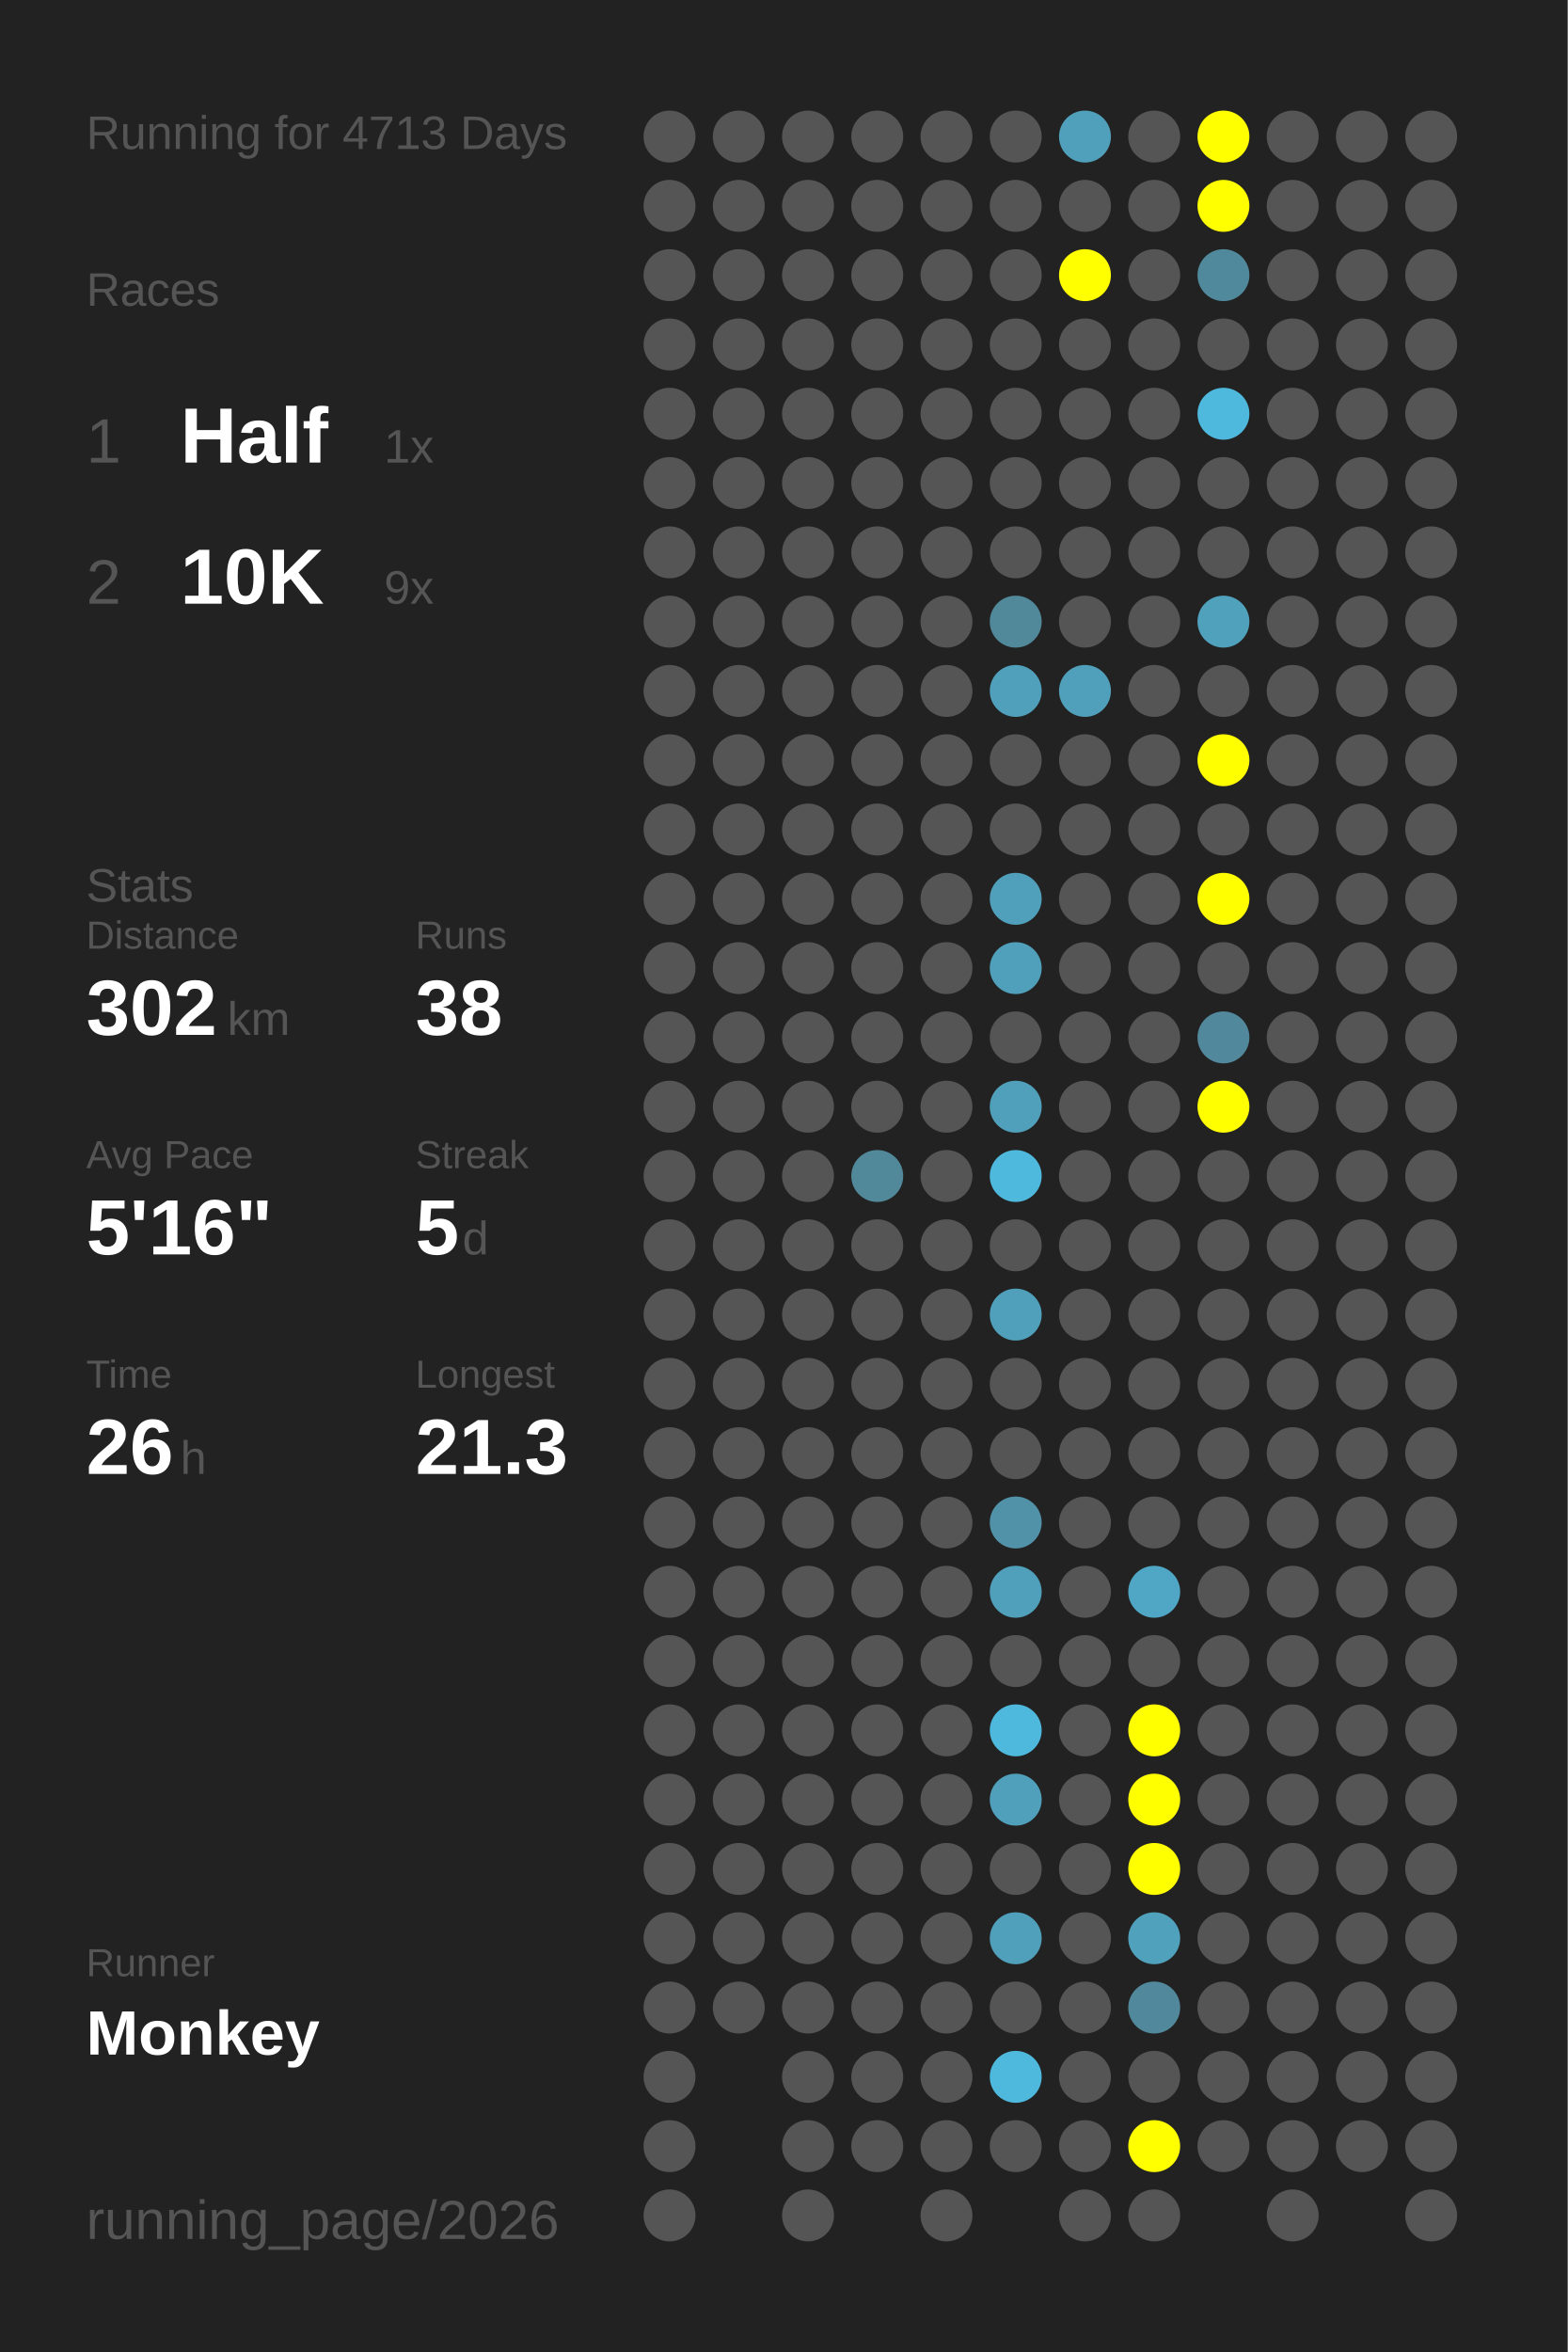
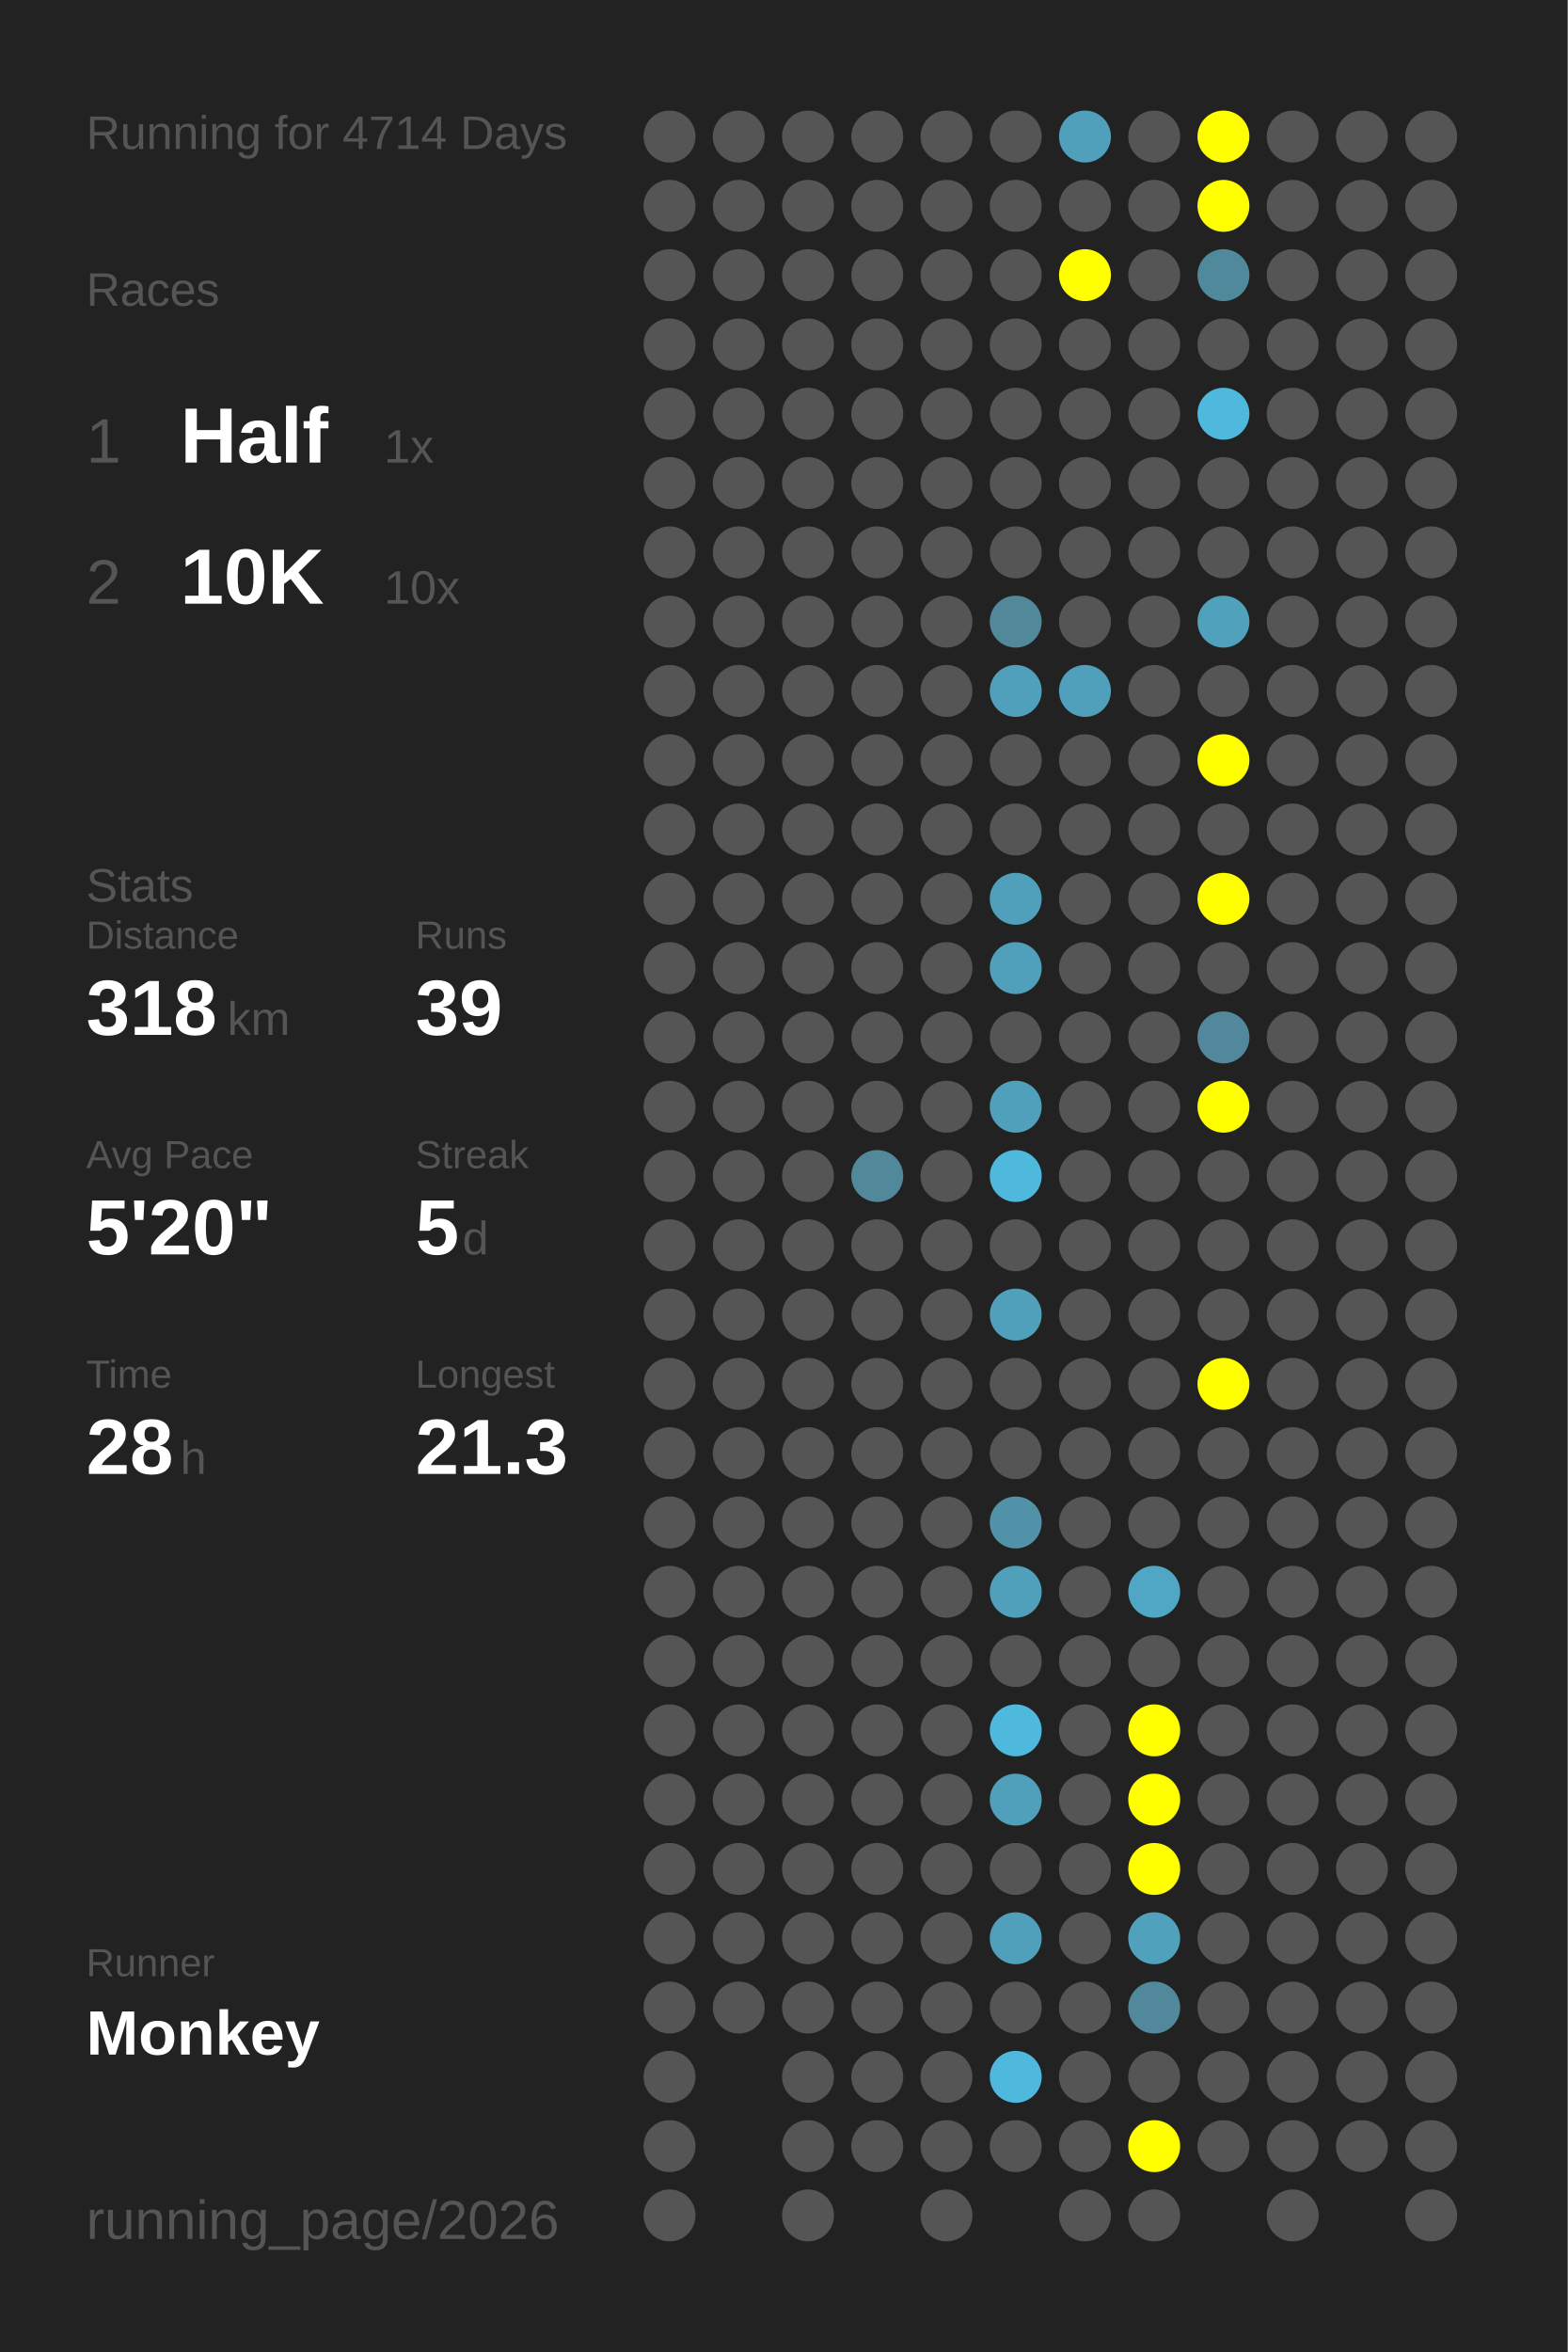
<svg xmlns="http://www.w3.org/2000/svg" baseProfile="full" height="300mm" version="1.1" viewBox="0,0,200,300" width="200mm">
  <defs />
  <rect fill="#222222" height="300" width="200" x="0" y="0" />
-   <text fill="#555555" style="font-size:6px; font-family:Arial;" x="11" y="19">Running for 4713 Days</text>
+   <text fill="#555555" style="font-size:6px; font-family:Arial;" x="11" y="19">Running for 4714 Days</text>
  <text fill="#555555" style="font-size:6px; font-family:Arial;" x="11" y="39">Races</text>
  <text fill="#555555" style="font-size:8px; font-family:Arial;" x="11" y="59">1</text>
  <text fill="#FFFFFF" style="font-size:10px; font-family:Arial; font-weight:bold;" x="23" y="59">Half</text>
  <text fill="#555555" style="font-size:6px; font-family:Arial;" x="49" y="59">1x</text>
  <text fill="#555555" style="font-size:8px; font-family:Arial;" x="11" y="77">2</text>
  <text fill="#FFFFFF" style="font-size:10px; font-family:Arial; font-weight:bold;" x="23" y="77">10K</text>
-   <text fill="#555555" style="font-size:6px; font-family:Arial;" x="49" y="77">9x</text>
+   <text fill="#555555" style="font-size:6px; font-family:Arial;" x="49" y="77">10x</text>
  <text fill="#555555" style="font-size:6px; font-family:Arial;" x="11" y="115">Stats</text>
  <text fill="#555555" style="font-size:5px; font-family:Arial;" x="11" y="121">Distance</text>
-   <text fill="#FFFFFF" style="font-size:10px; font-family:Arial; font-weight:bold;" x="11" y="132">302</text>
+   <text fill="#FFFFFF" style="font-size:10px; font-family:Arial; font-weight:bold;" x="11" y="132">318</text>
  <text fill="#555555" style="font-size:6px; font-family:Arial;" x="29" y="132">km</text>
  <text fill="#555555" style="font-size:5px; font-family:Arial;" x="53" y="121">Runs</text>
-   <text fill="#FFFFFF" style="font-size:10px; font-family:Arial; font-weight:bold;" x="53" y="132">38</text>
+   <text fill="#FFFFFF" style="font-size:10px; font-family:Arial; font-weight:bold;" x="53" y="132">39</text>
  <text fill="#555555" style="font-size:5px; font-family:Arial;" x="11" y="149">Avg Pace</text>
-   <text fill="#FFFFFF" style="font-size:10px; font-family:Arial; font-weight:bold;" x="11" y="160">5'16"</text>
+   <text fill="#FFFFFF" style="font-size:10px; font-family:Arial; font-weight:bold;" x="11" y="160">5'20"</text>
  <text fill="#555555" style="font-size:5px; font-family:Arial;" x="53" y="149">Streak</text>
  <text fill="#FFFFFF" style="font-size:10px; font-family:Arial; font-weight:bold;" x="53" y="160">5</text>
  <text fill="#555555" style="font-size:6px; font-family:Arial;" x="59" y="160">d</text>
  <text fill="#555555" style="font-size:5px; font-family:Arial;" x="11" y="177">Time</text>
-   <text fill="#FFFFFF" style="font-size:10px; font-family:Arial; font-weight:bold;" x="11" y="188">26</text>
+   <text fill="#FFFFFF" style="font-size:10px; font-family:Arial; font-weight:bold;" x="11" y="188">28</text>
  <text fill="#555555" style="font-size:6px; font-family:Arial;" x="23" y="188">h</text>
  <text fill="#555555" style="font-size:5px; font-family:Arial;" x="53" y="177">Longest</text>
  <text fill="#FFFFFF" style="font-size:10px; font-family:Arial; font-weight:bold;" x="53" y="188">21.3</text>
  <text fill="#555555" style="font-size:5px; font-family:Arial;" x="11" y="252.065">Runner</text>
  <text fill="#FFFFFF" style="font-size:8px; font-family:Arial; font-weight:bold;" x="11" y="262.065">Monkey</text>
  <text fill="#555555" style="font-size:7px; font-family:Arial;" x="11" y="285.581">running_page/2026</text>
  <circle cx="85.417" cy="17.419" fill="#555555" r="3.312" />
  <circle cx="85.417" cy="26.258" fill="#555555" r="3.312" />
  <circle cx="85.417" cy="35.097" fill="#555555" r="3.312" />
  <circle cx="85.417" cy="43.935" fill="#555555" r="3.312" />
  <circle cx="85.417" cy="52.774" fill="#555555" r="3.312" />
  <circle cx="85.417" cy="61.613" fill="#555555" r="3.312" />
  <circle cx="85.417" cy="70.452" fill="#555555" r="3.312" />
  <circle cx="85.417" cy="79.29" fill="#555555" r="3.312" />
  <circle cx="85.417" cy="88.129" fill="#555555" r="3.312" />
  <circle cx="85.417" cy="96.968" fill="#555555" r="3.312" />
  <circle cx="85.417" cy="105.806" fill="#555555" r="3.312" />
  <circle cx="85.417" cy="114.645" fill="#555555" r="3.312" />
  <circle cx="85.417" cy="123.484" fill="#555555" r="3.312" />
  <circle cx="85.417" cy="132.323" fill="#555555" r="3.312" />
  <circle cx="85.417" cy="141.161" fill="#555555" r="3.312" />
  <circle cx="85.417" cy="150" fill="#555555" r="3.312" />
  <circle cx="85.417" cy="158.839" fill="#555555" r="3.312" />
  <circle cx="85.417" cy="167.677" fill="#555555" r="3.312" />
  <circle cx="85.417" cy="176.516" fill="#555555" r="3.312" />
  <circle cx="85.417" cy="185.355" fill="#555555" r="3.312" />
  <circle cx="85.417" cy="194.194" fill="#555555" r="3.312" />
  <circle cx="85.417" cy="203.032" fill="#555555" r="3.312" />
  <circle cx="85.417" cy="211.871" fill="#555555" r="3.312" />
  <circle cx="85.417" cy="220.71" fill="#555555" r="3.312" />
  <circle cx="85.417" cy="229.548" fill="#555555" r="3.312" />
  <circle cx="85.417" cy="238.387" fill="#555555" r="3.312" />
  <circle cx="85.417" cy="247.226" fill="#555555" r="3.312" />
  <circle cx="85.417" cy="256.065" fill="#555555" r="3.312" />
  <circle cx="85.417" cy="264.903" fill="#555555" r="3.312" />
  <circle cx="85.417" cy="273.742" fill="#555555" r="3.312" />
  <circle cx="85.417" cy="282.581" fill="#555555" r="3.312" />
  <circle cx="94.25" cy="17.419" fill="#555555" r="3.312" />
  <circle cx="94.25" cy="26.258" fill="#555555" r="3.312" />
  <circle cx="94.25" cy="35.097" fill="#555555" r="3.312" />
  <circle cx="94.25" cy="43.935" fill="#555555" r="3.312" />
  <circle cx="94.25" cy="52.774" fill="#555555" r="3.312" />
  <circle cx="94.25" cy="61.613" fill="#555555" r="3.312" />
  <circle cx="94.25" cy="70.452" fill="#555555" r="3.312" />
  <circle cx="94.25" cy="79.29" fill="#555555" r="3.312" />
  <circle cx="94.25" cy="88.129" fill="#555555" r="3.312" />
  <circle cx="94.25" cy="96.968" fill="#555555" r="3.312" />
  <circle cx="94.25" cy="105.806" fill="#555555" r="3.312" />
  <circle cx="94.25" cy="114.645" fill="#555555" r="3.312" />
  <circle cx="94.25" cy="123.484" fill="#555555" r="3.312" />
  <circle cx="94.25" cy="132.323" fill="#555555" r="3.312" />
  <circle cx="94.25" cy="141.161" fill="#555555" r="3.312" />
  <circle cx="94.25" cy="150" fill="#555555" r="3.312" />
  <circle cx="94.25" cy="158.839" fill="#555555" r="3.312" />
  <circle cx="94.25" cy="167.677" fill="#555555" r="3.312" />
  <circle cx="94.25" cy="176.516" fill="#555555" r="3.312" />
  <circle cx="94.25" cy="185.355" fill="#555555" r="3.312" />
  <circle cx="94.25" cy="194.194" fill="#555555" r="3.312" />
  <circle cx="94.25" cy="203.032" fill="#555555" r="3.312" />
  <circle cx="94.25" cy="211.871" fill="#555555" r="3.312" />
  <circle cx="94.25" cy="220.71" fill="#555555" r="3.312" />
  <circle cx="94.25" cy="229.548" fill="#555555" r="3.312" />
  <circle cx="94.25" cy="238.387" fill="#555555" r="3.312" />
  <circle cx="94.25" cy="247.226" fill="#555555" r="3.312" />
  <circle cx="94.25" cy="256.065" fill="#555555" r="3.312" />
  <circle cx="103.083" cy="17.419" fill="#555555" r="3.312" />
  <circle cx="103.083" cy="26.258" fill="#555555" r="3.312" />
  <circle cx="103.083" cy="35.097" fill="#555555" r="3.312" />
  <circle cx="103.083" cy="43.935" fill="#555555" r="3.312" />
  <circle cx="103.083" cy="52.774" fill="#555555" r="3.312" />
  <circle cx="103.083" cy="61.613" fill="#555555" r="3.312" />
  <circle cx="103.083" cy="70.452" fill="#555555" r="3.312" />
  <circle cx="103.083" cy="79.29" fill="#555555" r="3.312" />
  <circle cx="103.083" cy="88.129" fill="#555555" r="3.312" />
  <circle cx="103.083" cy="96.968" fill="#555555" r="3.312" />
  <circle cx="103.083" cy="105.806" fill="#555555" r="3.312" />
  <circle cx="103.083" cy="114.645" fill="#555555" r="3.312" />
  <circle cx="103.083" cy="123.484" fill="#555555" r="3.312" />
  <circle cx="103.083" cy="132.323" fill="#555555" r="3.312" />
  <circle cx="103.083" cy="141.161" fill="#555555" r="3.312" />
  <circle cx="103.083" cy="150" fill="#555555" r="3.312" />
  <circle cx="103.083" cy="158.839" fill="#555555" r="3.312" />
  <circle cx="103.083" cy="167.677" fill="#555555" r="3.312" />
  <circle cx="103.083" cy="176.516" fill="#555555" r="3.312" />
  <circle cx="103.083" cy="185.355" fill="#555555" r="3.312" />
  <circle cx="103.083" cy="194.194" fill="#555555" r="3.312" />
  <circle cx="103.083" cy="203.032" fill="#555555" r="3.312" />
  <circle cx="103.083" cy="211.871" fill="#555555" r="3.312" />
  <circle cx="103.083" cy="220.71" fill="#555555" r="3.312" />
  <circle cx="103.083" cy="229.548" fill="#555555" r="3.312" />
  <circle cx="103.083" cy="238.387" fill="#555555" r="3.312" />
  <circle cx="103.083" cy="247.226" fill="#555555" r="3.312" />
  <circle cx="103.083" cy="256.065" fill="#555555" r="3.312" />
  <circle cx="103.083" cy="264.903" fill="#555555" r="3.312" />
  <circle cx="103.083" cy="273.742" fill="#555555" r="3.312" />
  <circle cx="103.083" cy="282.581" fill="#555555" r="3.312" />
  <circle cx="111.917" cy="17.419" fill="#555555" r="3.312" />
  <circle cx="111.917" cy="26.258" fill="#555555" r="3.312" />
  <circle cx="111.917" cy="35.097" fill="#555555" r="3.312" />
  <circle cx="111.917" cy="43.935" fill="#555555" r="3.312" />
  <circle cx="111.917" cy="52.774" fill="#555555" r="3.312" />
  <circle cx="111.917" cy="61.613" fill="#555555" r="3.312" />
  <circle cx="111.917" cy="70.452" fill="#555555" r="3.312" />
  <circle cx="111.917" cy="79.29" fill="#555555" r="3.312" />
  <circle cx="111.917" cy="88.129" fill="#555555" r="3.312" />
  <circle cx="111.917" cy="96.968" fill="#555555" r="3.312" />
  <circle cx="111.917" cy="105.806" fill="#555555" r="3.312" />
  <circle cx="111.917" cy="114.645" fill="#555555" r="3.312" />
  <circle cx="111.917" cy="123.484" fill="#555555" r="3.312" />
  <circle cx="111.917" cy="132.323" fill="#555555" r="3.312" />
  <circle cx="111.917" cy="141.161" fill="#555555" r="3.312" />
  <circle cx="111.917" cy="150" fill="#51899b" r="3.312" />
  <circle cx="111.917" cy="158.839" fill="#555555" r="3.312" />
  <circle cx="111.917" cy="167.677" fill="#555555" r="3.312" />
  <circle cx="111.917" cy="176.516" fill="#555555" r="3.312" />
  <circle cx="111.917" cy="185.355" fill="#555555" r="3.312" />
  <circle cx="111.917" cy="194.194" fill="#555555" r="3.312" />
  <circle cx="111.917" cy="203.032" fill="#555555" r="3.312" />
  <circle cx="111.917" cy="211.871" fill="#555555" r="3.312" />
  <circle cx="111.917" cy="220.71" fill="#555555" r="3.312" />
  <circle cx="111.917" cy="229.548" fill="#555555" r="3.312" />
  <circle cx="111.917" cy="238.387" fill="#555555" r="3.312" />
  <circle cx="111.917" cy="247.226" fill="#555555" r="3.312" />
  <circle cx="111.917" cy="256.065" fill="#555555" r="3.312" />
  <circle cx="111.917" cy="264.903" fill="#555555" r="3.312" />
  <circle cx="111.917" cy="273.742" fill="#555555" r="3.312" />
  <circle cx="120.75" cy="17.419" fill="#555555" r="3.312" />
  <circle cx="120.75" cy="26.258" fill="#555555" r="3.312" />
  <circle cx="120.75" cy="35.097" fill="#555555" r="3.312" />
  <circle cx="120.75" cy="43.935" fill="#555555" r="3.312" />
  <circle cx="120.75" cy="52.774" fill="#555555" r="3.312" />
  <circle cx="120.75" cy="61.613" fill="#555555" r="3.312" />
  <circle cx="120.75" cy="70.452" fill="#555555" r="3.312" />
  <circle cx="120.75" cy="79.29" fill="#555555" r="3.312" />
  <circle cx="120.75" cy="88.129" fill="#555555" r="3.312" />
  <circle cx="120.75" cy="96.968" fill="#555555" r="3.312" />
  <circle cx="120.75" cy="105.806" fill="#555555" r="3.312" />
  <circle cx="120.75" cy="114.645" fill="#555555" r="3.312" />
  <circle cx="120.75" cy="123.484" fill="#555555" r="3.312" />
  <circle cx="120.75" cy="132.323" fill="#555555" r="3.312" />
  <circle cx="120.75" cy="141.161" fill="#555555" r="3.312" />
  <circle cx="120.75" cy="150" fill="#555555" r="3.312" />
  <circle cx="120.75" cy="158.839" fill="#555555" r="3.312" />
  <circle cx="120.75" cy="167.677" fill="#555555" r="3.312" />
  <circle cx="120.75" cy="176.516" fill="#555555" r="3.312" />
  <circle cx="120.75" cy="185.355" fill="#555555" r="3.312" />
  <circle cx="120.75" cy="194.194" fill="#555555" r="3.312" />
  <circle cx="120.75" cy="203.032" fill="#555555" r="3.312" />
  <circle cx="120.75" cy="211.871" fill="#555555" r="3.312" />
  <circle cx="120.75" cy="220.71" fill="#555555" r="3.312" />
  <circle cx="120.75" cy="229.548" fill="#555555" r="3.312" />
  <circle cx="120.75" cy="238.387" fill="#555555" r="3.312" />
  <circle cx="120.75" cy="247.226" fill="#555555" r="3.312" />
  <circle cx="120.75" cy="256.065" fill="#555555" r="3.312" />
  <circle cx="120.75" cy="264.903" fill="#555555" r="3.312" />
  <circle cx="120.75" cy="273.742" fill="#555555" r="3.312" />
  <circle cx="120.75" cy="282.581" fill="#555555" r="3.312" />
  <circle cx="129.583" cy="17.419" fill="#555555" r="3.312" />
  <circle cx="129.583" cy="26.258" fill="#555555" r="3.312" />
  <circle cx="129.583" cy="35.097" fill="#555555" r="3.312" />
  <circle cx="129.583" cy="43.935" fill="#555555" r="3.312" />
  <circle cx="129.583" cy="52.774" fill="#555555" r="3.312" />
  <circle cx="129.583" cy="61.613" fill="#555555" r="3.312" />
  <circle cx="129.583" cy="70.452" fill="#555555" r="3.312" />
  <circle cx="129.583" cy="79.29" fill="#51889a" r="3.312" />
  <circle cx="129.583" cy="88.129" fill="#50a0bb" r="3.312" />
  <circle cx="129.583" cy="96.968" fill="#555555" r="3.312" />
  <circle cx="129.583" cy="105.806" fill="#555555" r="3.312" />
  <circle cx="129.583" cy="114.645" fill="#50a0bb" r="3.312" />
  <circle cx="129.583" cy="123.484" fill="#50a0bb" r="3.312" />
  <circle cx="129.583" cy="132.323" fill="#555555" r="3.312" />
  <circle cx="129.583" cy="141.161" fill="#50a0bb" r="3.312" />
  <circle cx="129.583" cy="150" fill="#4eb9dd" r="3.312" />
  <circle cx="129.583" cy="158.839" fill="#555555" r="3.312" />
  <circle cx="129.583" cy="167.677" fill="#50a0bb" r="3.312" />
  <circle cx="129.583" cy="176.516" fill="#555555" r="3.312" />
  <circle cx="129.583" cy="185.355" fill="#555555" r="3.312" />
  <circle cx="129.583" cy="194.194" fill="#5192a9" r="3.312" />
  <circle cx="129.583" cy="203.032" fill="#50a0bb" r="3.312" />
  <circle cx="129.583" cy="211.871" fill="#555555" r="3.312" />
  <circle cx="129.583" cy="220.71" fill="#4eb9dd" r="3.312" />
  <circle cx="129.583" cy="229.548" fill="#50a0bb" r="3.312" />
  <circle cx="129.583" cy="238.387" fill="#555555" r="3.312" />
  <circle cx="129.583" cy="247.226" fill="#50a0bb" r="3.312" />
  <circle cx="129.583" cy="256.065" fill="#555555" r="3.312" />
  <circle cx="129.583" cy="264.903" fill="#4eb9dd" r="3.312" />
  <circle cx="129.583" cy="273.742" fill="#555555" r="3.312" />
  <circle cx="138.417" cy="17.419" fill="#50a0bb" r="3.312" />
  <circle cx="138.417" cy="26.258" fill="#555555" r="3.312" />
  <circle cx="138.417" cy="35.097" fill="#FFFF00" r="3.312" />
  <circle cx="138.417" cy="43.935" fill="#555555" r="3.312" />
  <circle cx="138.417" cy="52.774" fill="#555555" r="3.312" />
  <circle cx="138.417" cy="61.613" fill="#555555" r="3.312" />
  <circle cx="138.417" cy="70.452" fill="#555555" r="3.312" />
  <circle cx="138.417" cy="79.29" fill="#555555" r="3.312" />
  <circle cx="138.417" cy="88.129" fill="#50a0bb" r="3.312" />
  <circle cx="138.417" cy="96.968" fill="#555555" r="3.312" />
  <circle cx="138.417" cy="105.806" fill="#555555" r="3.312" />
  <circle cx="138.417" cy="114.645" fill="#555555" r="3.312" />
  <circle cx="138.417" cy="123.484" fill="#555555" r="3.312" />
  <circle cx="138.417" cy="132.323" fill="#555555" r="3.312" />
  <circle cx="138.417" cy="141.161" fill="#555555" r="3.312" />
  <circle cx="138.417" cy="150" fill="#555555" r="3.312" />
  <circle cx="138.417" cy="158.839" fill="#555555" r="3.312" />
  <circle cx="138.417" cy="167.677" fill="#555555" r="3.312" />
  <circle cx="138.417" cy="176.516" fill="#555555" r="3.312" />
  <circle cx="138.417" cy="185.355" fill="#555555" r="3.312" />
  <circle cx="138.417" cy="194.194" fill="#555555" r="3.312" />
  <circle cx="138.417" cy="203.032" fill="#555555" r="3.312" />
  <circle cx="138.417" cy="211.871" fill="#555555" r="3.312" />
  <circle cx="138.417" cy="220.71" fill="#555555" r="3.312" />
  <circle cx="138.417" cy="229.548" fill="#555555" r="3.312" />
  <circle cx="138.417" cy="238.387" fill="#555555" r="3.312" />
  <circle cx="138.417" cy="247.226" fill="#555555" r="3.312" />
  <circle cx="138.417" cy="256.065" fill="#555555" r="3.312" />
  <circle cx="138.417" cy="264.903" fill="#555555" r="3.312" />
  <circle cx="138.417" cy="273.742" fill="#555555" r="3.312" />
  <circle cx="138.417" cy="282.581" fill="#555555" r="3.312" />
  <circle cx="147.25" cy="17.419" fill="#555555" r="3.312" />
  <circle cx="147.25" cy="26.258" fill="#555555" r="3.312" />
  <circle cx="147.25" cy="35.097" fill="#555555" r="3.312" />
  <circle cx="147.25" cy="43.935" fill="#555555" r="3.312" />
  <circle cx="147.25" cy="52.774" fill="#555555" r="3.312" />
  <circle cx="147.25" cy="61.613" fill="#555555" r="3.312" />
  <circle cx="147.25" cy="70.452" fill="#555555" r="3.312" />
  <circle cx="147.25" cy="79.29" fill="#555555" r="3.312" />
  <circle cx="147.25" cy="88.129" fill="#555555" r="3.312" />
  <circle cx="147.25" cy="96.968" fill="#555555" r="3.312" />
  <circle cx="147.25" cy="105.806" fill="#555555" r="3.312" />
  <circle cx="147.25" cy="114.645" fill="#555555" r="3.312" />
  <circle cx="147.25" cy="123.484" fill="#555555" r="3.312" />
  <circle cx="147.25" cy="132.323" fill="#555555" r="3.312" />
  <circle cx="147.25" cy="141.161" fill="#555555" r="3.312" />
  <circle cx="147.25" cy="150" fill="#555555" r="3.312" />
  <circle cx="147.25" cy="158.839" fill="#555555" r="3.312" />
  <circle cx="147.25" cy="167.677" fill="#555555" r="3.312" />
  <circle cx="147.25" cy="176.516" fill="#555555" r="3.312" />
  <circle cx="147.25" cy="185.355" fill="#555555" r="3.312" />
  <circle cx="147.25" cy="194.194" fill="#555555" r="3.312" />
  <circle cx="147.25" cy="203.032" fill="#4fa7c5" r="3.312" />
  <circle cx="147.25" cy="211.871" fill="#555555" r="3.312" />
  <circle cx="147.25" cy="220.71" fill="#FFFF00" r="3.312" />
  <circle cx="147.25" cy="229.548" fill="#FFFF00" r="3.312" />
  <circle cx="147.25" cy="238.387" fill="#FFFF00" r="3.312" />
  <circle cx="147.25" cy="247.226" fill="#50a1bc" r="3.312" />
  <circle cx="147.25" cy="256.065" fill="#51889b" r="3.312" />
  <circle cx="147.25" cy="264.903" fill="#555555" r="3.312" />
  <circle cx="147.25" cy="273.742" fill="#FFFF00" r="3.312" />
  <circle cx="147.25" cy="282.581" fill="#555555" r="3.312" />
  <circle cx="156.083" cy="17.419" fill="#FFFF00" r="3.312" />
  <circle cx="156.083" cy="26.258" fill="#FFFF00" r="3.312" />
  <circle cx="156.083" cy="35.097" fill="#51899c" r="3.312" />
  <circle cx="156.083" cy="43.935" fill="#555555" r="3.312" />
  <circle cx="156.083" cy="52.774" fill="#4eb9dd" r="3.312" />
  <circle cx="156.083" cy="61.613" fill="#555555" r="3.312" />
  <circle cx="156.083" cy="70.452" fill="#555555" r="3.312" />
  <circle cx="156.083" cy="79.29" fill="#50a1bc" r="3.312" />
  <circle cx="156.083" cy="88.129" fill="#555555" r="3.312" />
  <circle cx="156.083" cy="96.968" fill="#FFFF00" r="3.312" />
  <circle cx="156.083" cy="105.806" fill="#555555" r="3.312" />
  <circle cx="156.083" cy="114.645" fill="#FFFF00" r="3.312" />
  <circle cx="156.083" cy="123.484" fill="#555555" r="3.312" />
  <circle cx="156.083" cy="132.323" fill="#51889b" r="3.312" />
  <circle cx="156.083" cy="141.161" fill="#FFFF00" r="3.312" />
  <circle cx="156.083" cy="150" fill="#555555" r="3.312" />
  <circle cx="156.083" cy="158.839" fill="#555555" r="3.312" />
  <circle cx="156.083" cy="167.677" fill="#555555" r="3.312" />
-   <circle cx="156.083" cy="176.516" fill="#555555" r="3.312" />
+   <circle cx="156.083" cy="176.516" fill="#FFFF00" r="3.312" />
  <circle cx="156.083" cy="185.355" fill="#555555" r="3.312" />
  <circle cx="156.083" cy="194.194" fill="#555555" r="3.312" />
  <circle cx="156.083" cy="203.032" fill="#555555" r="3.312" />
  <circle cx="156.083" cy="211.871" fill="#555555" r="3.312" />
  <circle cx="156.083" cy="220.71" fill="#555555" r="3.312" />
  <circle cx="156.083" cy="229.548" fill="#555555" r="3.312" />
  <circle cx="156.083" cy="238.387" fill="#555555" r="3.312" />
  <circle cx="156.083" cy="247.226" fill="#555555" r="3.312" />
  <circle cx="156.083" cy="256.065" fill="#555555" r="3.312" />
  <circle cx="156.083" cy="264.903" fill="#555555" r="3.312" />
  <circle cx="156.083" cy="273.742" fill="#555555" r="3.312" />
  <circle cx="164.917" cy="17.419" fill="#555555" r="3.312" />
  <circle cx="164.917" cy="26.258" fill="#555555" r="3.312" />
  <circle cx="164.917" cy="35.097" fill="#555555" r="3.312" />
  <circle cx="164.917" cy="43.935" fill="#555555" r="3.312" />
  <circle cx="164.917" cy="52.774" fill="#555555" r="3.312" />
  <circle cx="164.917" cy="61.613" fill="#555555" r="3.312" />
  <circle cx="164.917" cy="70.452" fill="#555555" r="3.312" />
  <circle cx="164.917" cy="79.29" fill="#555555" r="3.312" />
  <circle cx="164.917" cy="88.129" fill="#555555" r="3.312" />
  <circle cx="164.917" cy="96.968" fill="#555555" r="3.312" />
  <circle cx="164.917" cy="105.806" fill="#555555" r="3.312" />
  <circle cx="164.917" cy="114.645" fill="#555555" r="3.312" />
  <circle cx="164.917" cy="123.484" fill="#555555" r="3.312" />
  <circle cx="164.917" cy="132.323" fill="#555555" r="3.312" />
  <circle cx="164.917" cy="141.161" fill="#555555" r="3.312" />
  <circle cx="164.917" cy="150" fill="#555555" r="3.312" />
  <circle cx="164.917" cy="158.839" fill="#555555" r="3.312" />
  <circle cx="164.917" cy="167.677" fill="#555555" r="3.312" />
  <circle cx="164.917" cy="176.516" fill="#555555" r="3.312" />
  <circle cx="164.917" cy="185.355" fill="#555555" r="3.312" />
  <circle cx="164.917" cy="194.194" fill="#555555" r="3.312" />
  <circle cx="164.917" cy="203.032" fill="#555555" r="3.312" />
  <circle cx="164.917" cy="211.871" fill="#555555" r="3.312" />
  <circle cx="164.917" cy="220.71" fill="#555555" r="3.312" />
  <circle cx="164.917" cy="229.548" fill="#555555" r="3.312" />
  <circle cx="164.917" cy="238.387" fill="#555555" r="3.312" />
  <circle cx="164.917" cy="247.226" fill="#555555" r="3.312" />
  <circle cx="164.917" cy="256.065" fill="#555555" r="3.312" />
  <circle cx="164.917" cy="264.903" fill="#555555" r="3.312" />
  <circle cx="164.917" cy="273.742" fill="#555555" r="3.312" />
  <circle cx="164.917" cy="282.581" fill="#555555" r="3.312" />
  <circle cx="173.75" cy="17.419" fill="#555555" r="3.312" />
  <circle cx="173.75" cy="26.258" fill="#555555" r="3.312" />
  <circle cx="173.75" cy="35.097" fill="#555555" r="3.312" />
  <circle cx="173.75" cy="43.935" fill="#555555" r="3.312" />
  <circle cx="173.75" cy="52.774" fill="#555555" r="3.312" />
  <circle cx="173.75" cy="61.613" fill="#555555" r="3.312" />
  <circle cx="173.75" cy="70.452" fill="#555555" r="3.312" />
  <circle cx="173.75" cy="79.29" fill="#555555" r="3.312" />
  <circle cx="173.75" cy="88.129" fill="#555555" r="3.312" />
  <circle cx="173.75" cy="96.968" fill="#555555" r="3.312" />
  <circle cx="173.75" cy="105.806" fill="#555555" r="3.312" />
  <circle cx="173.75" cy="114.645" fill="#555555" r="3.312" />
  <circle cx="173.75" cy="123.484" fill="#555555" r="3.312" />
  <circle cx="173.75" cy="132.323" fill="#555555" r="3.312" />
  <circle cx="173.75" cy="141.161" fill="#555555" r="3.312" />
  <circle cx="173.75" cy="150" fill="#555555" r="3.312" />
  <circle cx="173.75" cy="158.839" fill="#555555" r="3.312" />
  <circle cx="173.75" cy="167.677" fill="#555555" r="3.312" />
  <circle cx="173.75" cy="176.516" fill="#555555" r="3.312" />
  <circle cx="173.75" cy="185.355" fill="#555555" r="3.312" />
  <circle cx="173.75" cy="194.194" fill="#555555" r="3.312" />
  <circle cx="173.75" cy="203.032" fill="#555555" r="3.312" />
  <circle cx="173.75" cy="211.871" fill="#555555" r="3.312" />
  <circle cx="173.75" cy="220.71" fill="#555555" r="3.312" />
  <circle cx="173.75" cy="229.548" fill="#555555" r="3.312" />
  <circle cx="173.75" cy="238.387" fill="#555555" r="3.312" />
  <circle cx="173.75" cy="247.226" fill="#555555" r="3.312" />
  <circle cx="173.75" cy="256.065" fill="#555555" r="3.312" />
  <circle cx="173.75" cy="264.903" fill="#555555" r="3.312" />
  <circle cx="173.75" cy="273.742" fill="#555555" r="3.312" />
  <circle cx="182.583" cy="17.419" fill="#555555" r="3.312" />
  <circle cx="182.583" cy="26.258" fill="#555555" r="3.312" />
  <circle cx="182.583" cy="35.097" fill="#555555" r="3.312" />
  <circle cx="182.583" cy="43.935" fill="#555555" r="3.312" />
  <circle cx="182.583" cy="52.774" fill="#555555" r="3.312" />
  <circle cx="182.583" cy="61.613" fill="#555555" r="3.312" />
  <circle cx="182.583" cy="70.452" fill="#555555" r="3.312" />
  <circle cx="182.583" cy="79.29" fill="#555555" r="3.312" />
  <circle cx="182.583" cy="88.129" fill="#555555" r="3.312" />
  <circle cx="182.583" cy="96.968" fill="#555555" r="3.312" />
  <circle cx="182.583" cy="105.806" fill="#555555" r="3.312" />
  <circle cx="182.583" cy="114.645" fill="#555555" r="3.312" />
  <circle cx="182.583" cy="123.484" fill="#555555" r="3.312" />
  <circle cx="182.583" cy="132.323" fill="#555555" r="3.312" />
  <circle cx="182.583" cy="141.161" fill="#555555" r="3.312" />
  <circle cx="182.583" cy="150" fill="#555555" r="3.312" />
  <circle cx="182.583" cy="158.839" fill="#555555" r="3.312" />
  <circle cx="182.583" cy="167.677" fill="#555555" r="3.312" />
  <circle cx="182.583" cy="176.516" fill="#555555" r="3.312" />
  <circle cx="182.583" cy="185.355" fill="#555555" r="3.312" />
  <circle cx="182.583" cy="194.194" fill="#555555" r="3.312" />
  <circle cx="182.583" cy="203.032" fill="#555555" r="3.312" />
  <circle cx="182.583" cy="211.871" fill="#555555" r="3.312" />
  <circle cx="182.583" cy="220.71" fill="#555555" r="3.312" />
  <circle cx="182.583" cy="229.548" fill="#555555" r="3.312" />
  <circle cx="182.583" cy="238.387" fill="#555555" r="3.312" />
  <circle cx="182.583" cy="247.226" fill="#555555" r="3.312" />
  <circle cx="182.583" cy="256.065" fill="#555555" r="3.312" />
  <circle cx="182.583" cy="264.903" fill="#555555" r="3.312" />
  <circle cx="182.583" cy="273.742" fill="#555555" r="3.312" />
  <circle cx="182.583" cy="282.581" fill="#555555" r="3.312" />
</svg>
